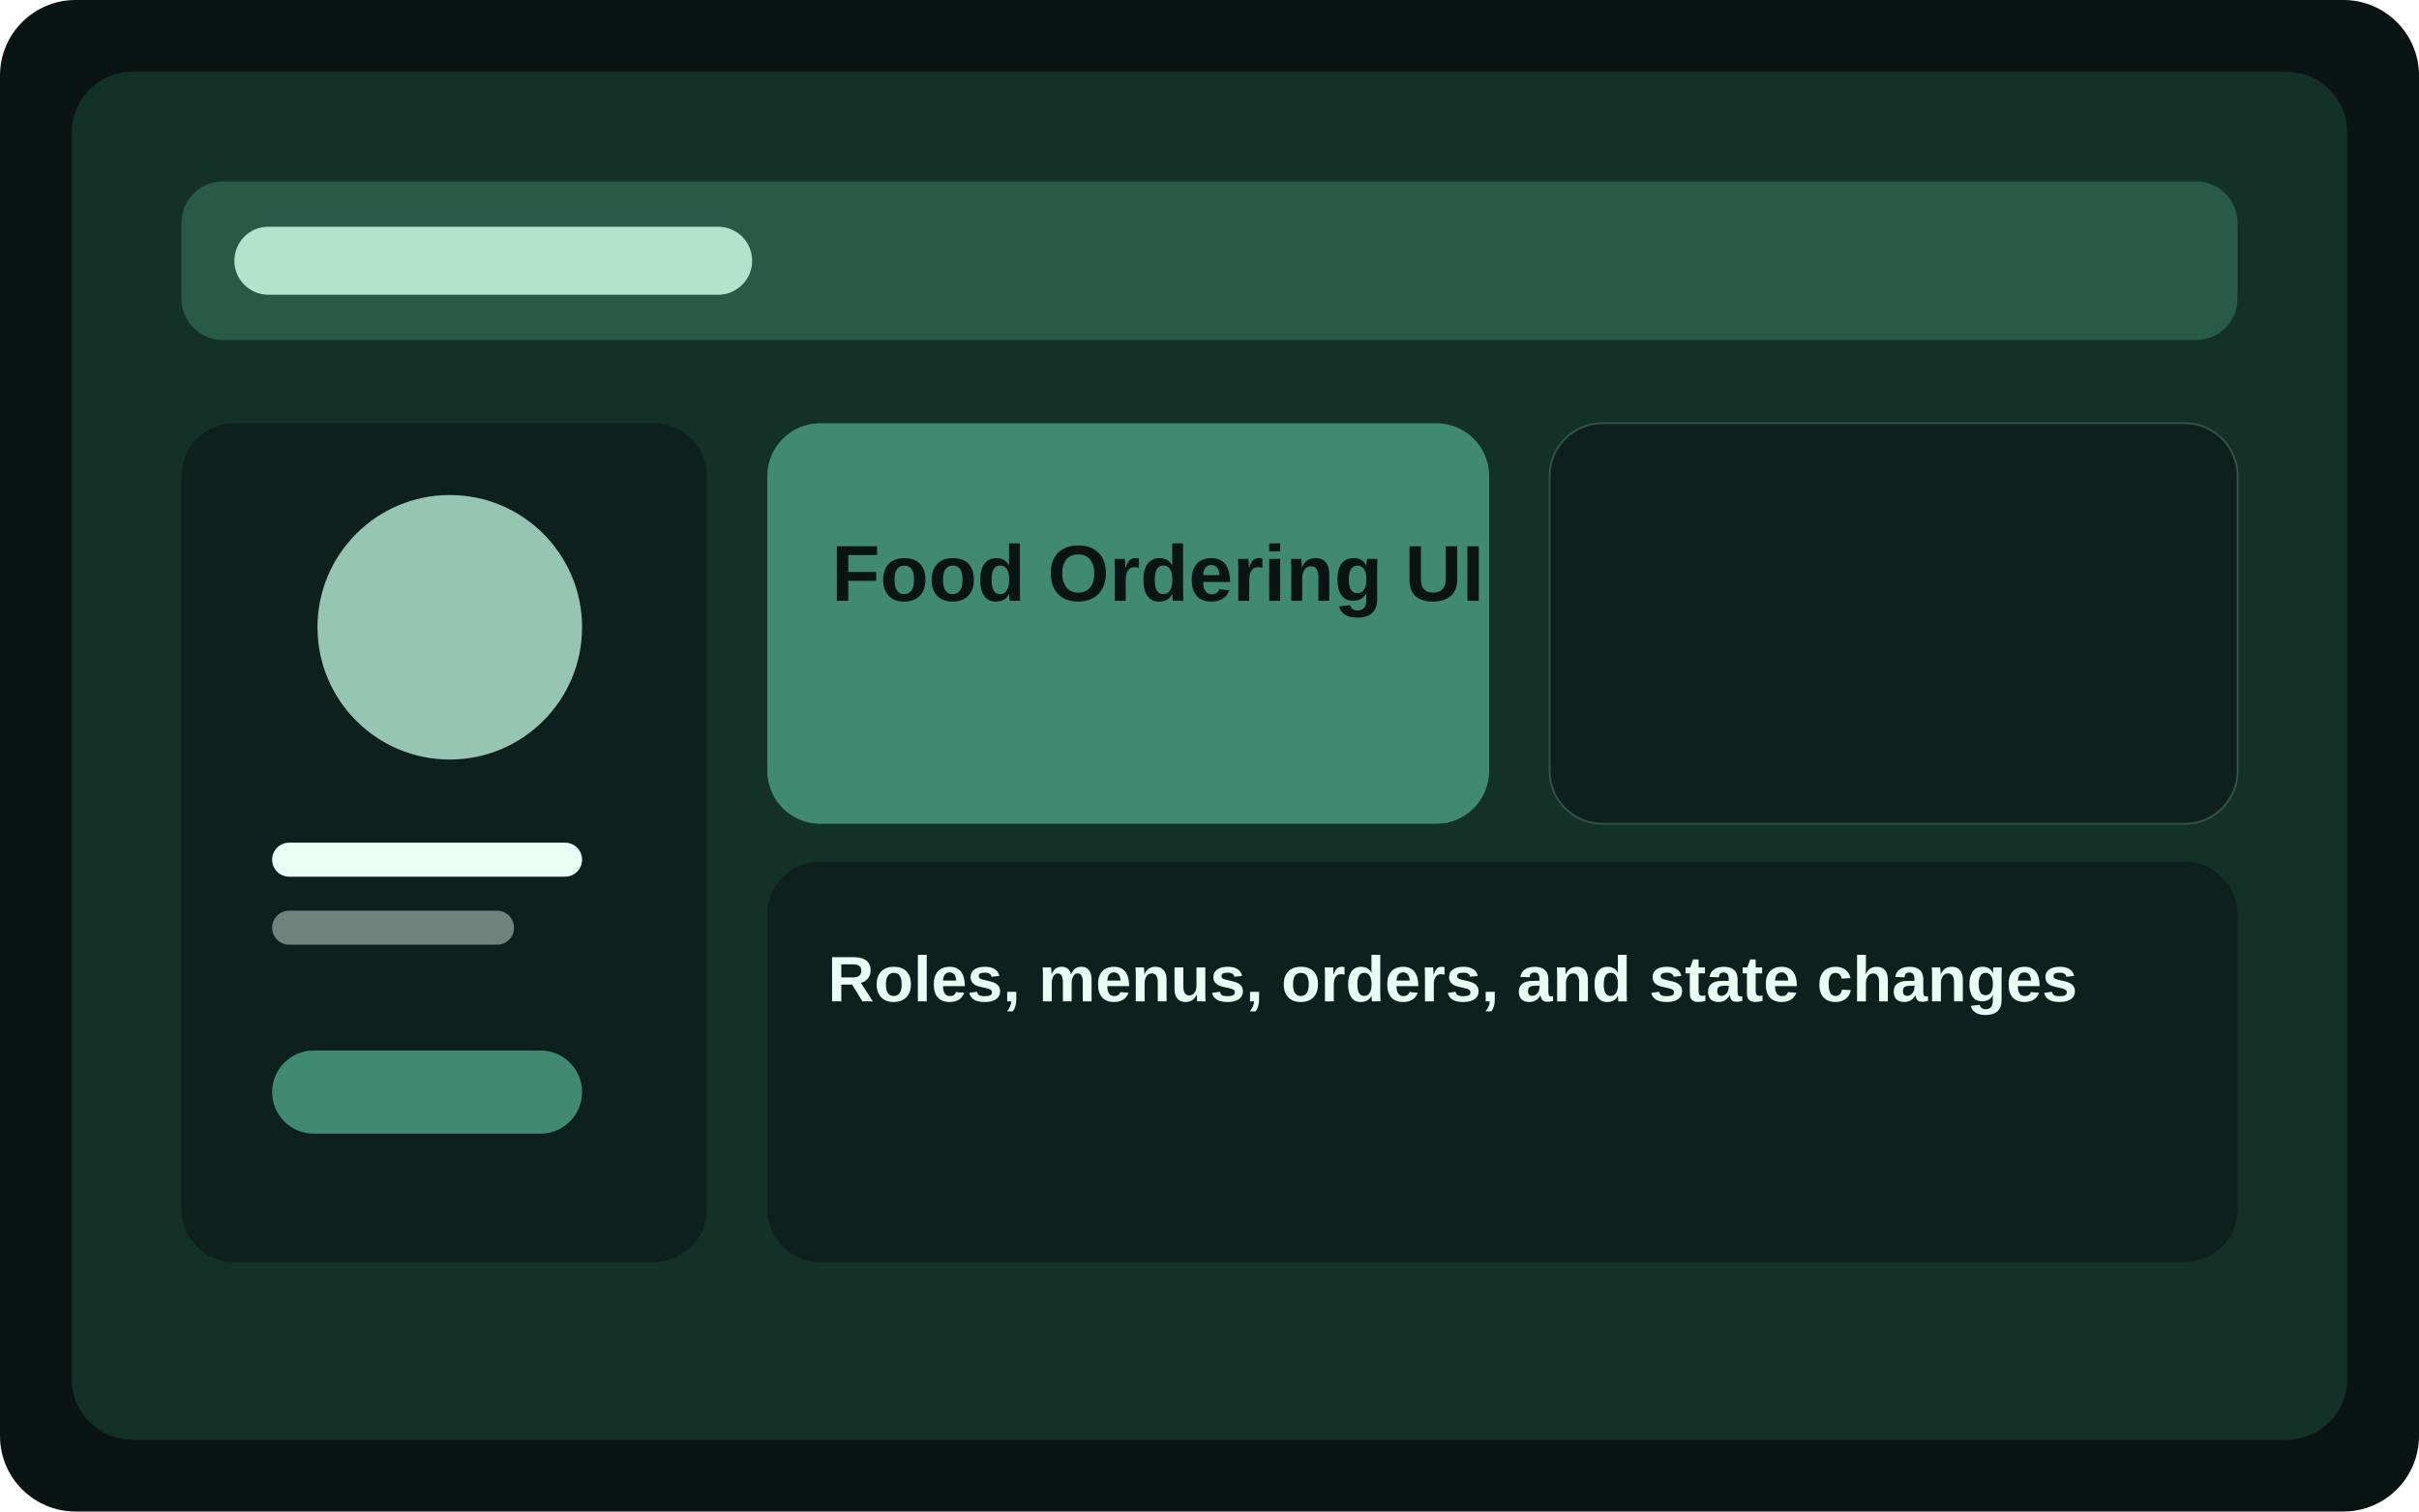
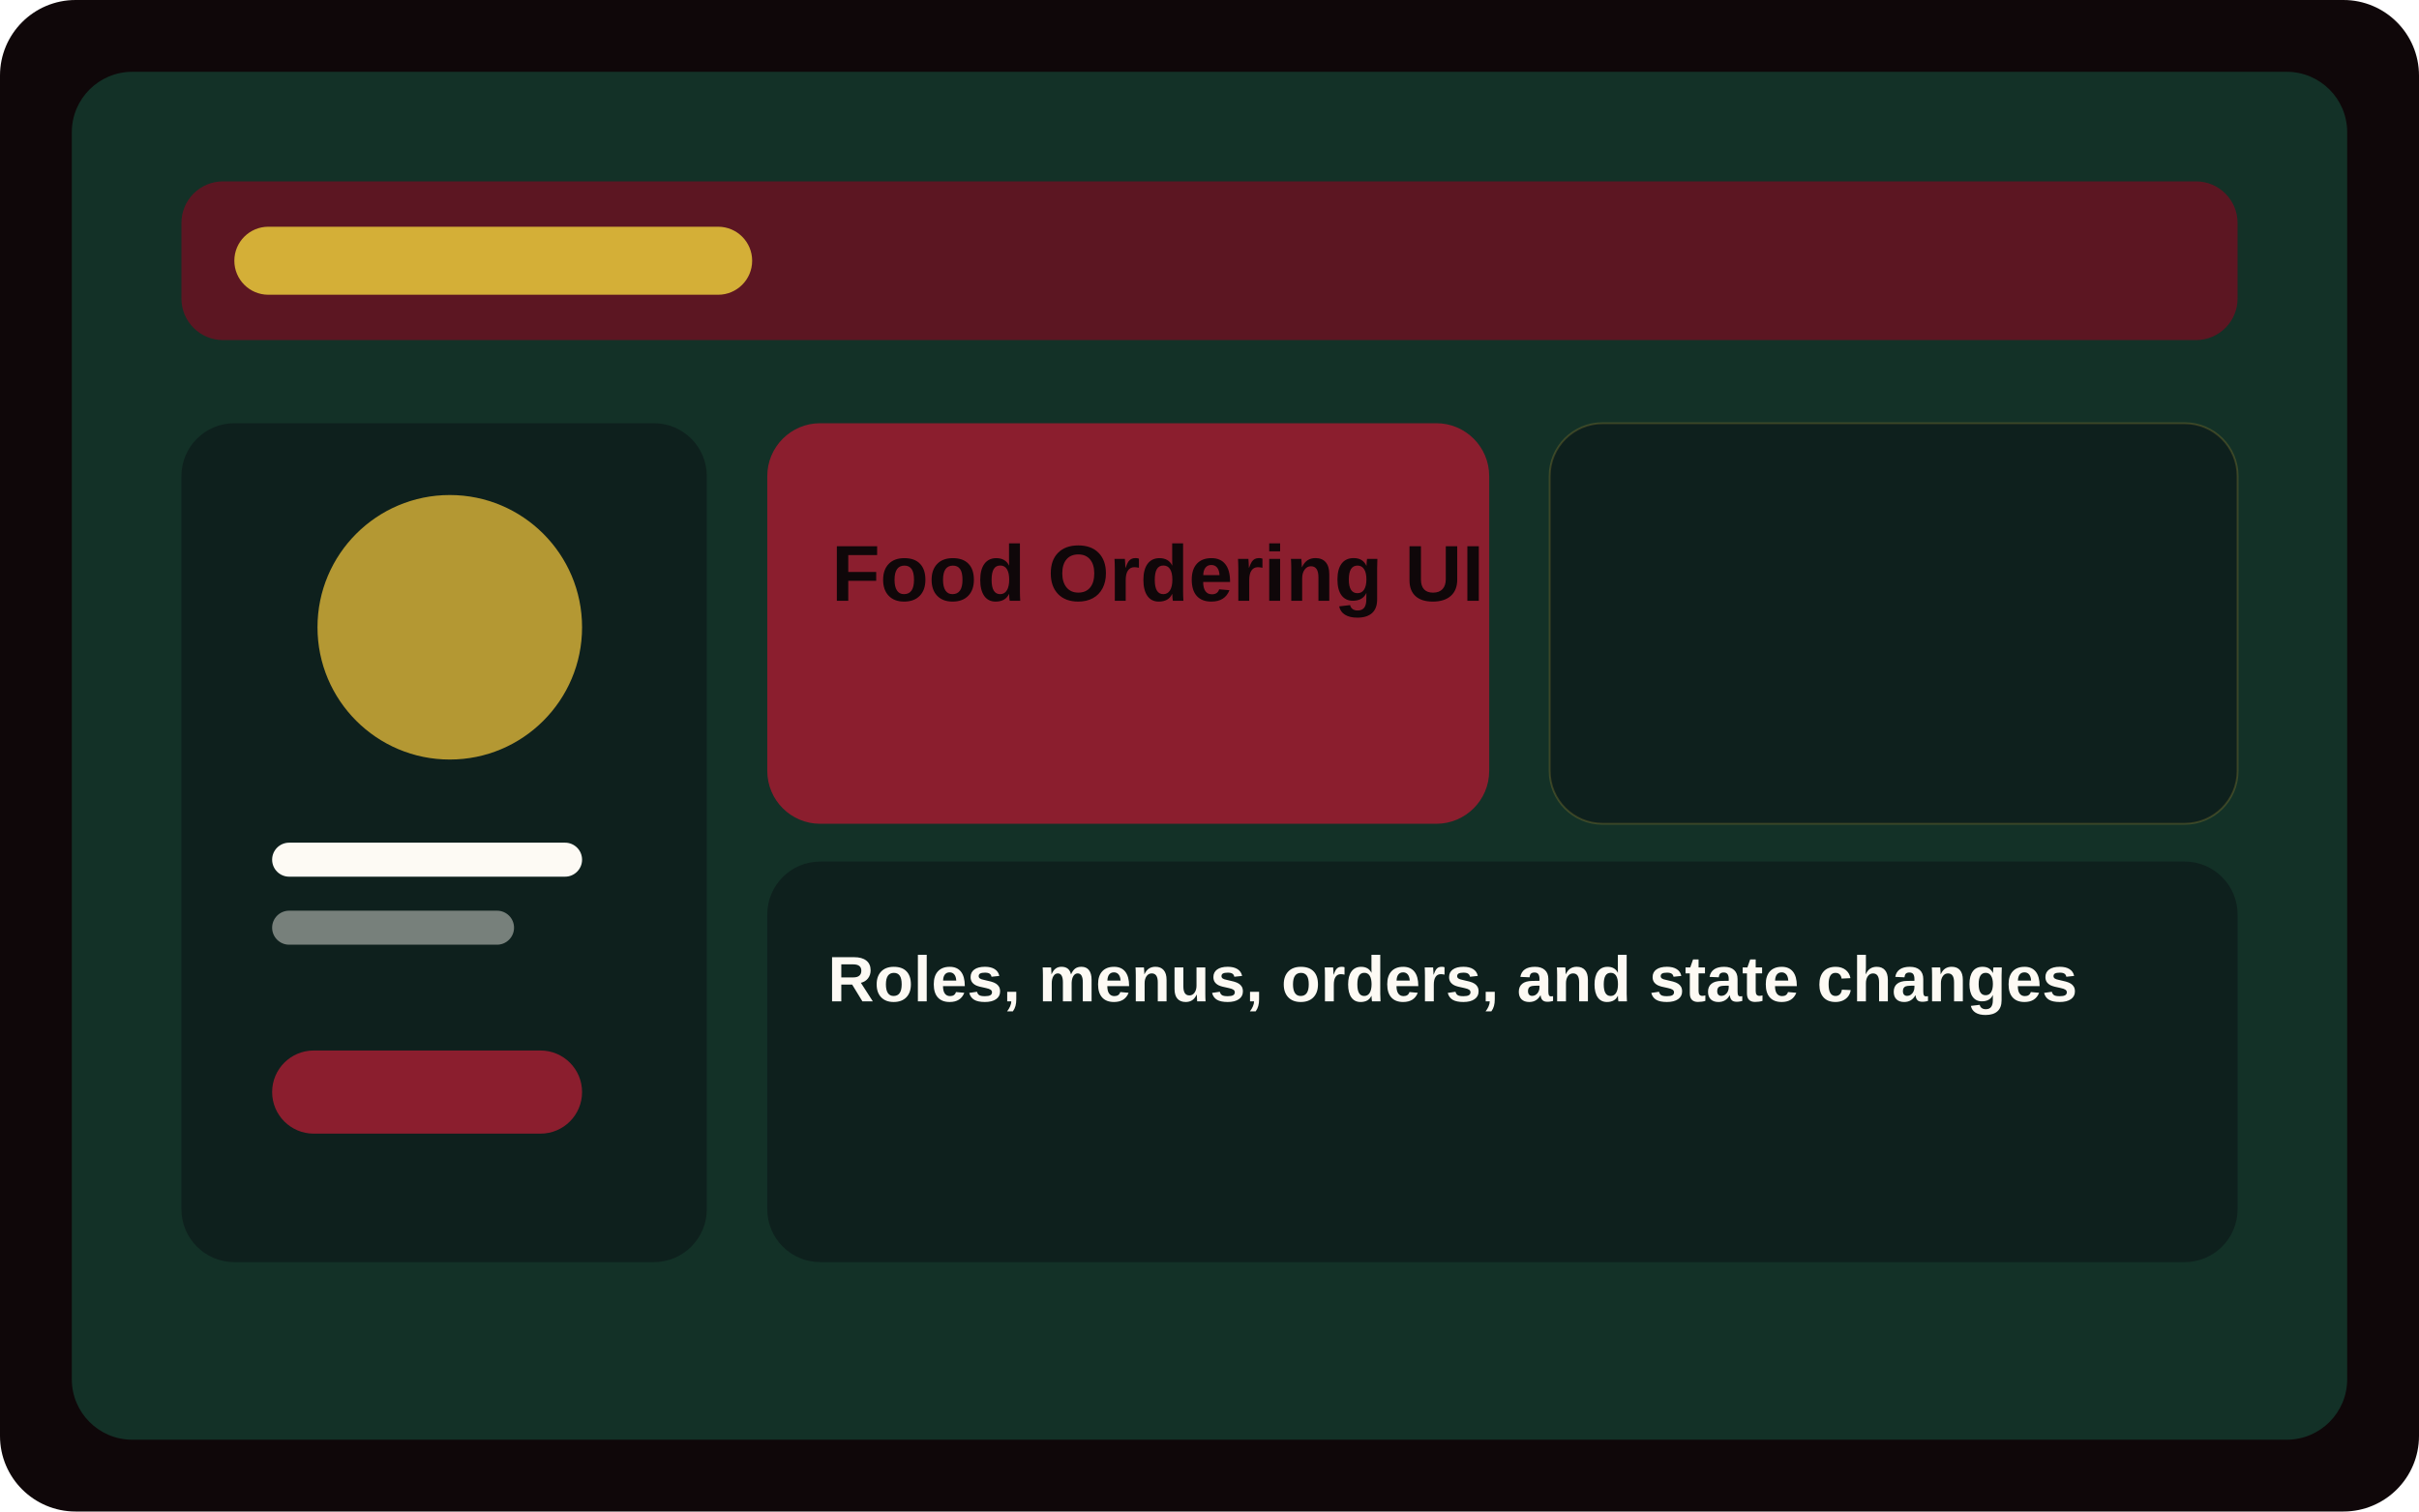
<svg xmlns="http://www.w3.org/2000/svg" width="1280" height="800" viewBox="0 0 1280 800" fill="none">
-   <rect width="1280" height="800" rx="40" fill="#091413" />
+   <rect width="1280" height="800" rx="40" fill="#0f0709" />
  <rect x="38" y="38" width="1204" height="724" rx="32" fill="#133127" />
-   <rect x="96" y="96" width="1088" height="84" rx="22" fill="#285A48" />
-   <rect x="124" y="120" width="274" height="36" rx="18" fill="#B0E4CC" />
+   <rect x="96" y="96" width="1088" height="84" rx="22" fill="#5c1622" />
+   <rect x="124" y="120" width="274" height="36" rx="18" fill="#d4af37" />
  <rect x="96" y="224" width="278" height="444" rx="28" fill="#0E201D" />
-   <rect x="406" y="224" width="382" height="212" rx="28" fill="#408A71" />
-   <rect x="820" y="224" width="364" height="212" rx="28" fill="#0E201D" stroke="#B0E4CC" stroke-opacity="0.22" />
+   <rect x="406" y="224" width="382" height="212" rx="28" fill="#8b1e2e" />
+   <rect x="820" y="224" width="364" height="212" rx="28" fill="#0E201D" stroke="#d4af37" stroke-opacity="0.22" />
  <rect x="406" y="456" width="778" height="212" rx="28" fill="#0E201D" />
-   <circle cx="238" cy="332" r="70" fill="#B0E4CC" fill-opacity="0.84" />
-   <rect x="144" y="446" width="164" height="18" rx="9" fill="#ECFFF5" />
-   <rect x="144" y="482" width="128" height="18" rx="9" fill="#ECFFF5" fill-opacity="0.44" />
-   <rect x="144" y="556" width="164" height="44" rx="22" fill="#408A71" />
-   <text x="440" y="318" fill="#091413" font-family="Arial, sans-serif" font-size="42" font-weight="700">Food Ordering UI</text>
-   <text x="438" y="530" fill="#ECFFF5" font-family="Arial, sans-serif" font-size="34" font-weight="700">Roles, menus, orders, and state changes</text>
+   <circle cx="238" cy="332" r="70" fill="#d4af37" fill-opacity="0.84" />
+   <rect x="144" y="446" width="164" height="18" rx="9" fill="#fdfaf4" />
+   <rect x="144" y="482" width="128" height="18" rx="9" fill="#fdfaf4" fill-opacity="0.44" />
+   <rect x="144" y="556" width="164" height="44" rx="22" fill="#8b1e2e" />
+   <text x="440" y="318" fill="#0f0709" font-family="Arial, sans-serif" font-size="42" font-weight="700">Food Ordering UI</text>
+   <text x="438" y="530" fill="#fdfaf4" font-family="Arial, sans-serif" font-size="34" font-weight="700">Roles, menus, orders, and state changes</text>
</svg>
